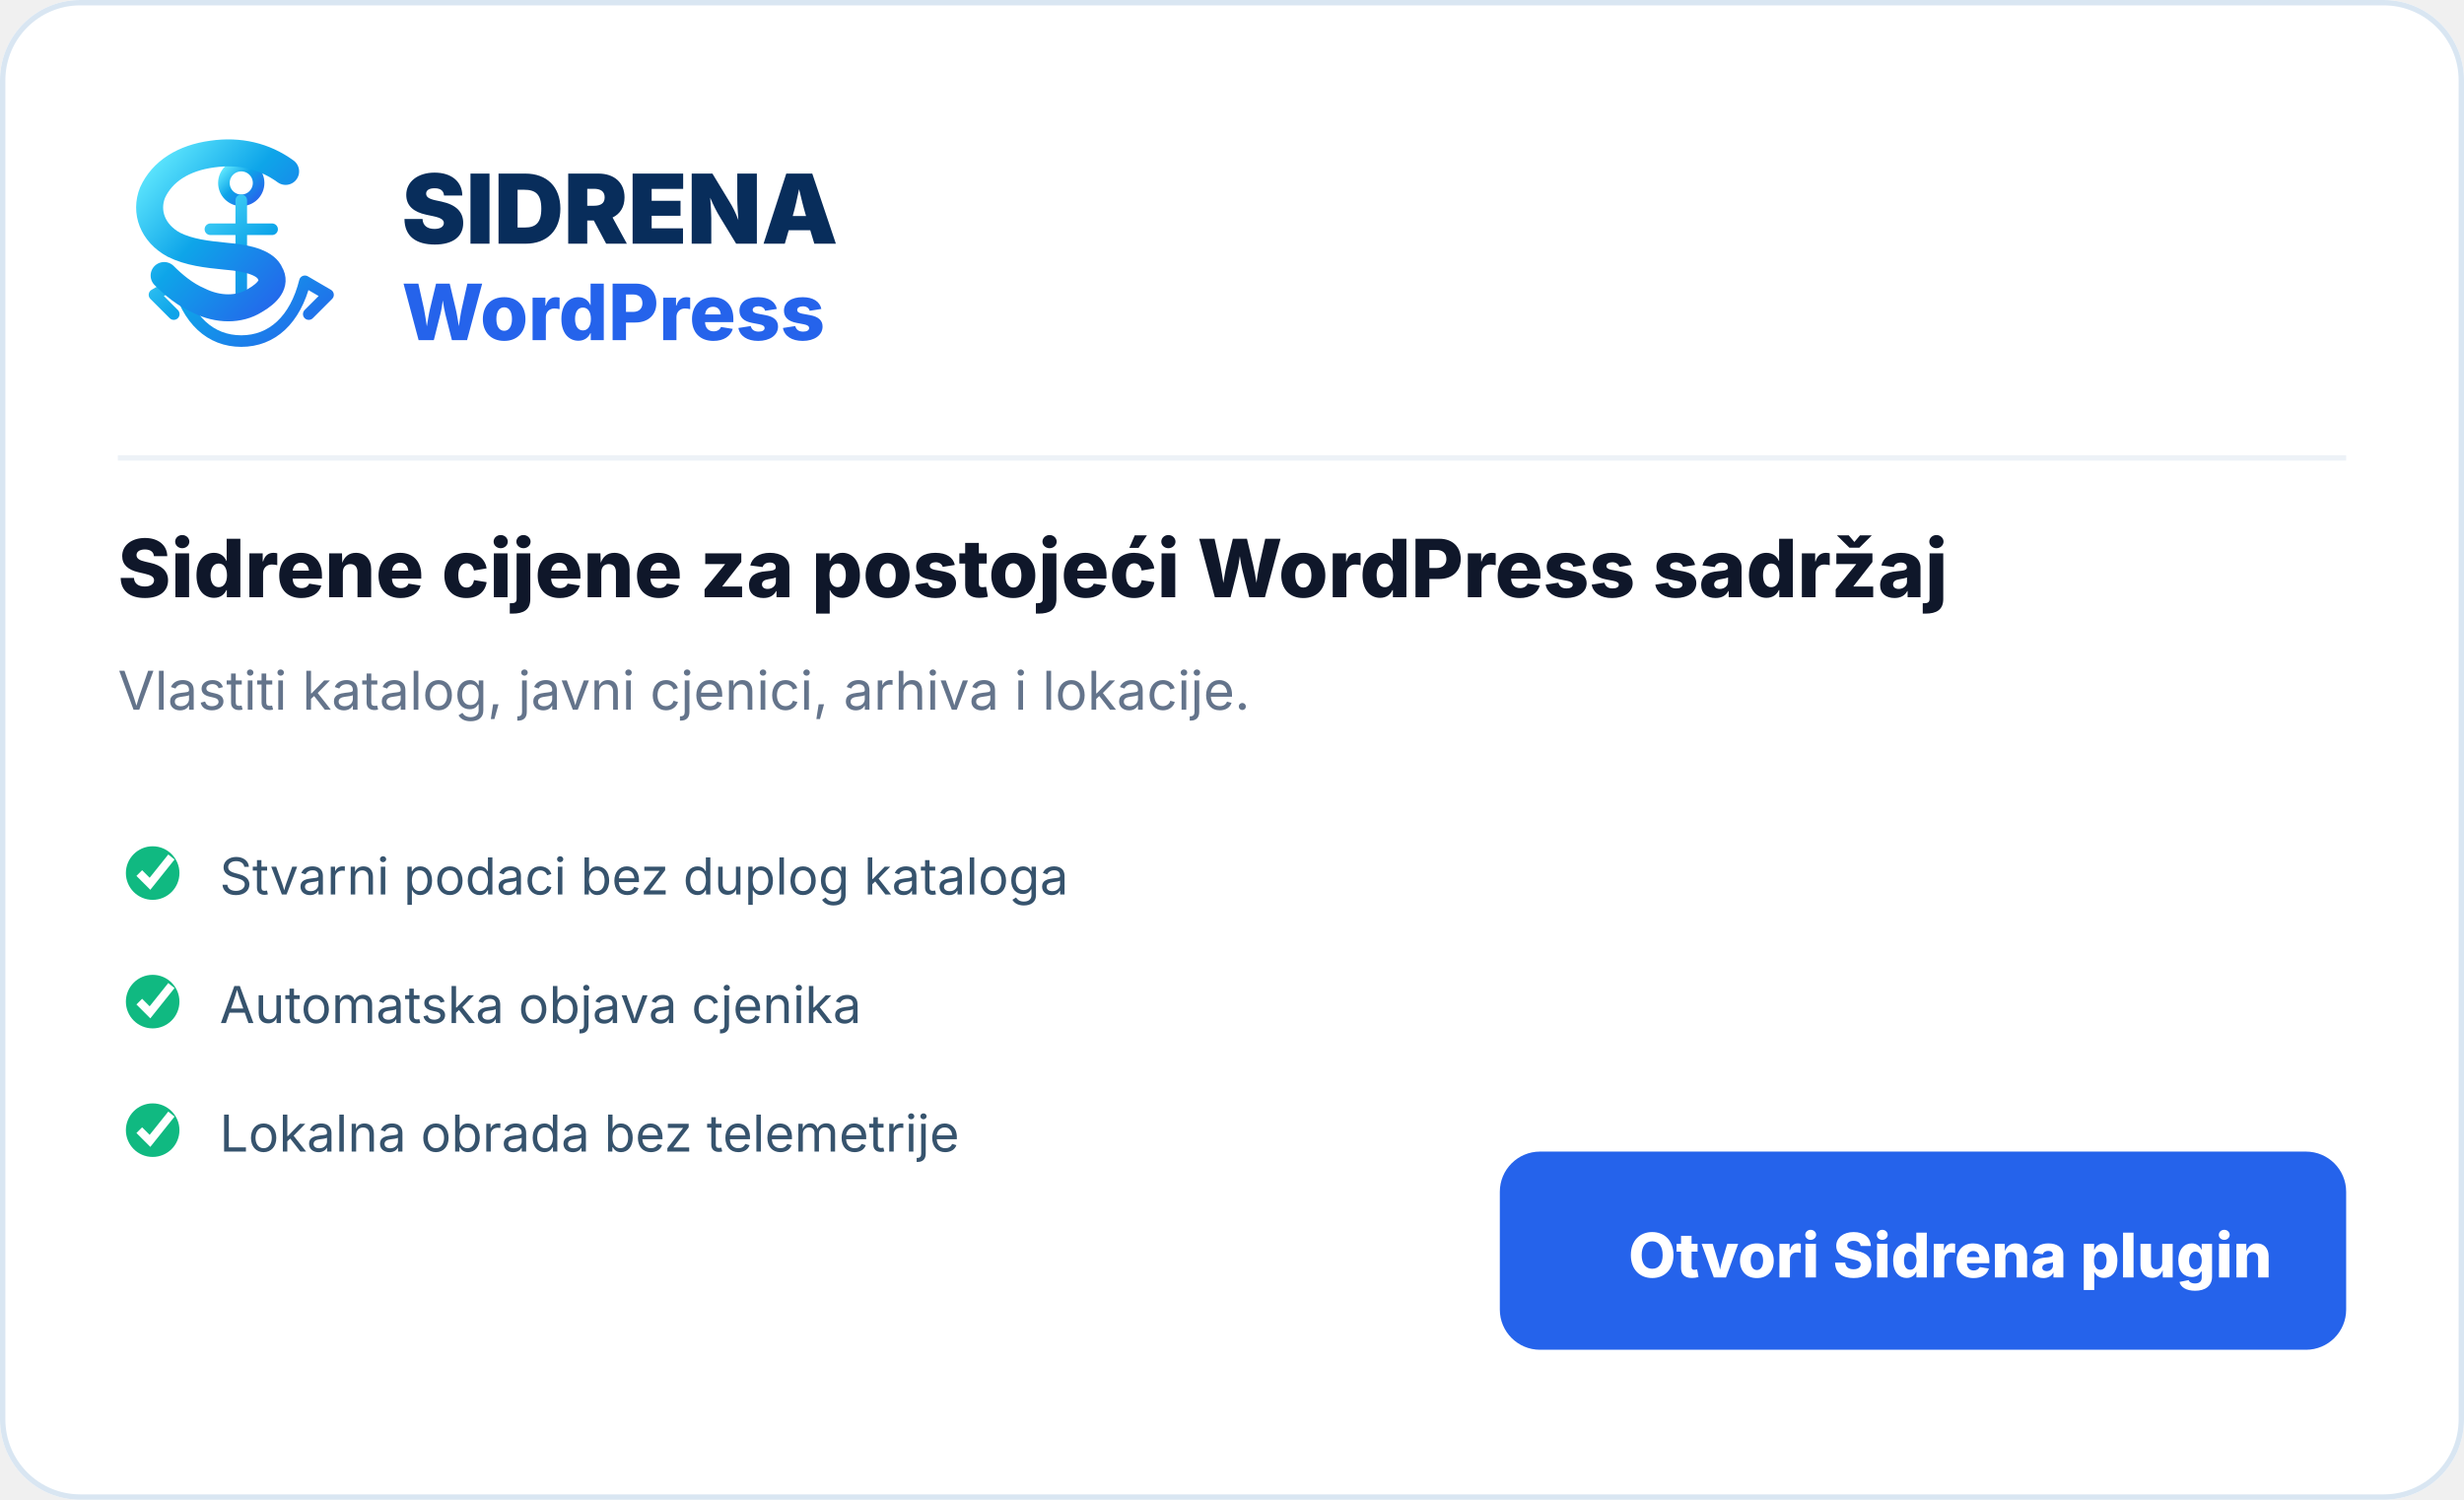
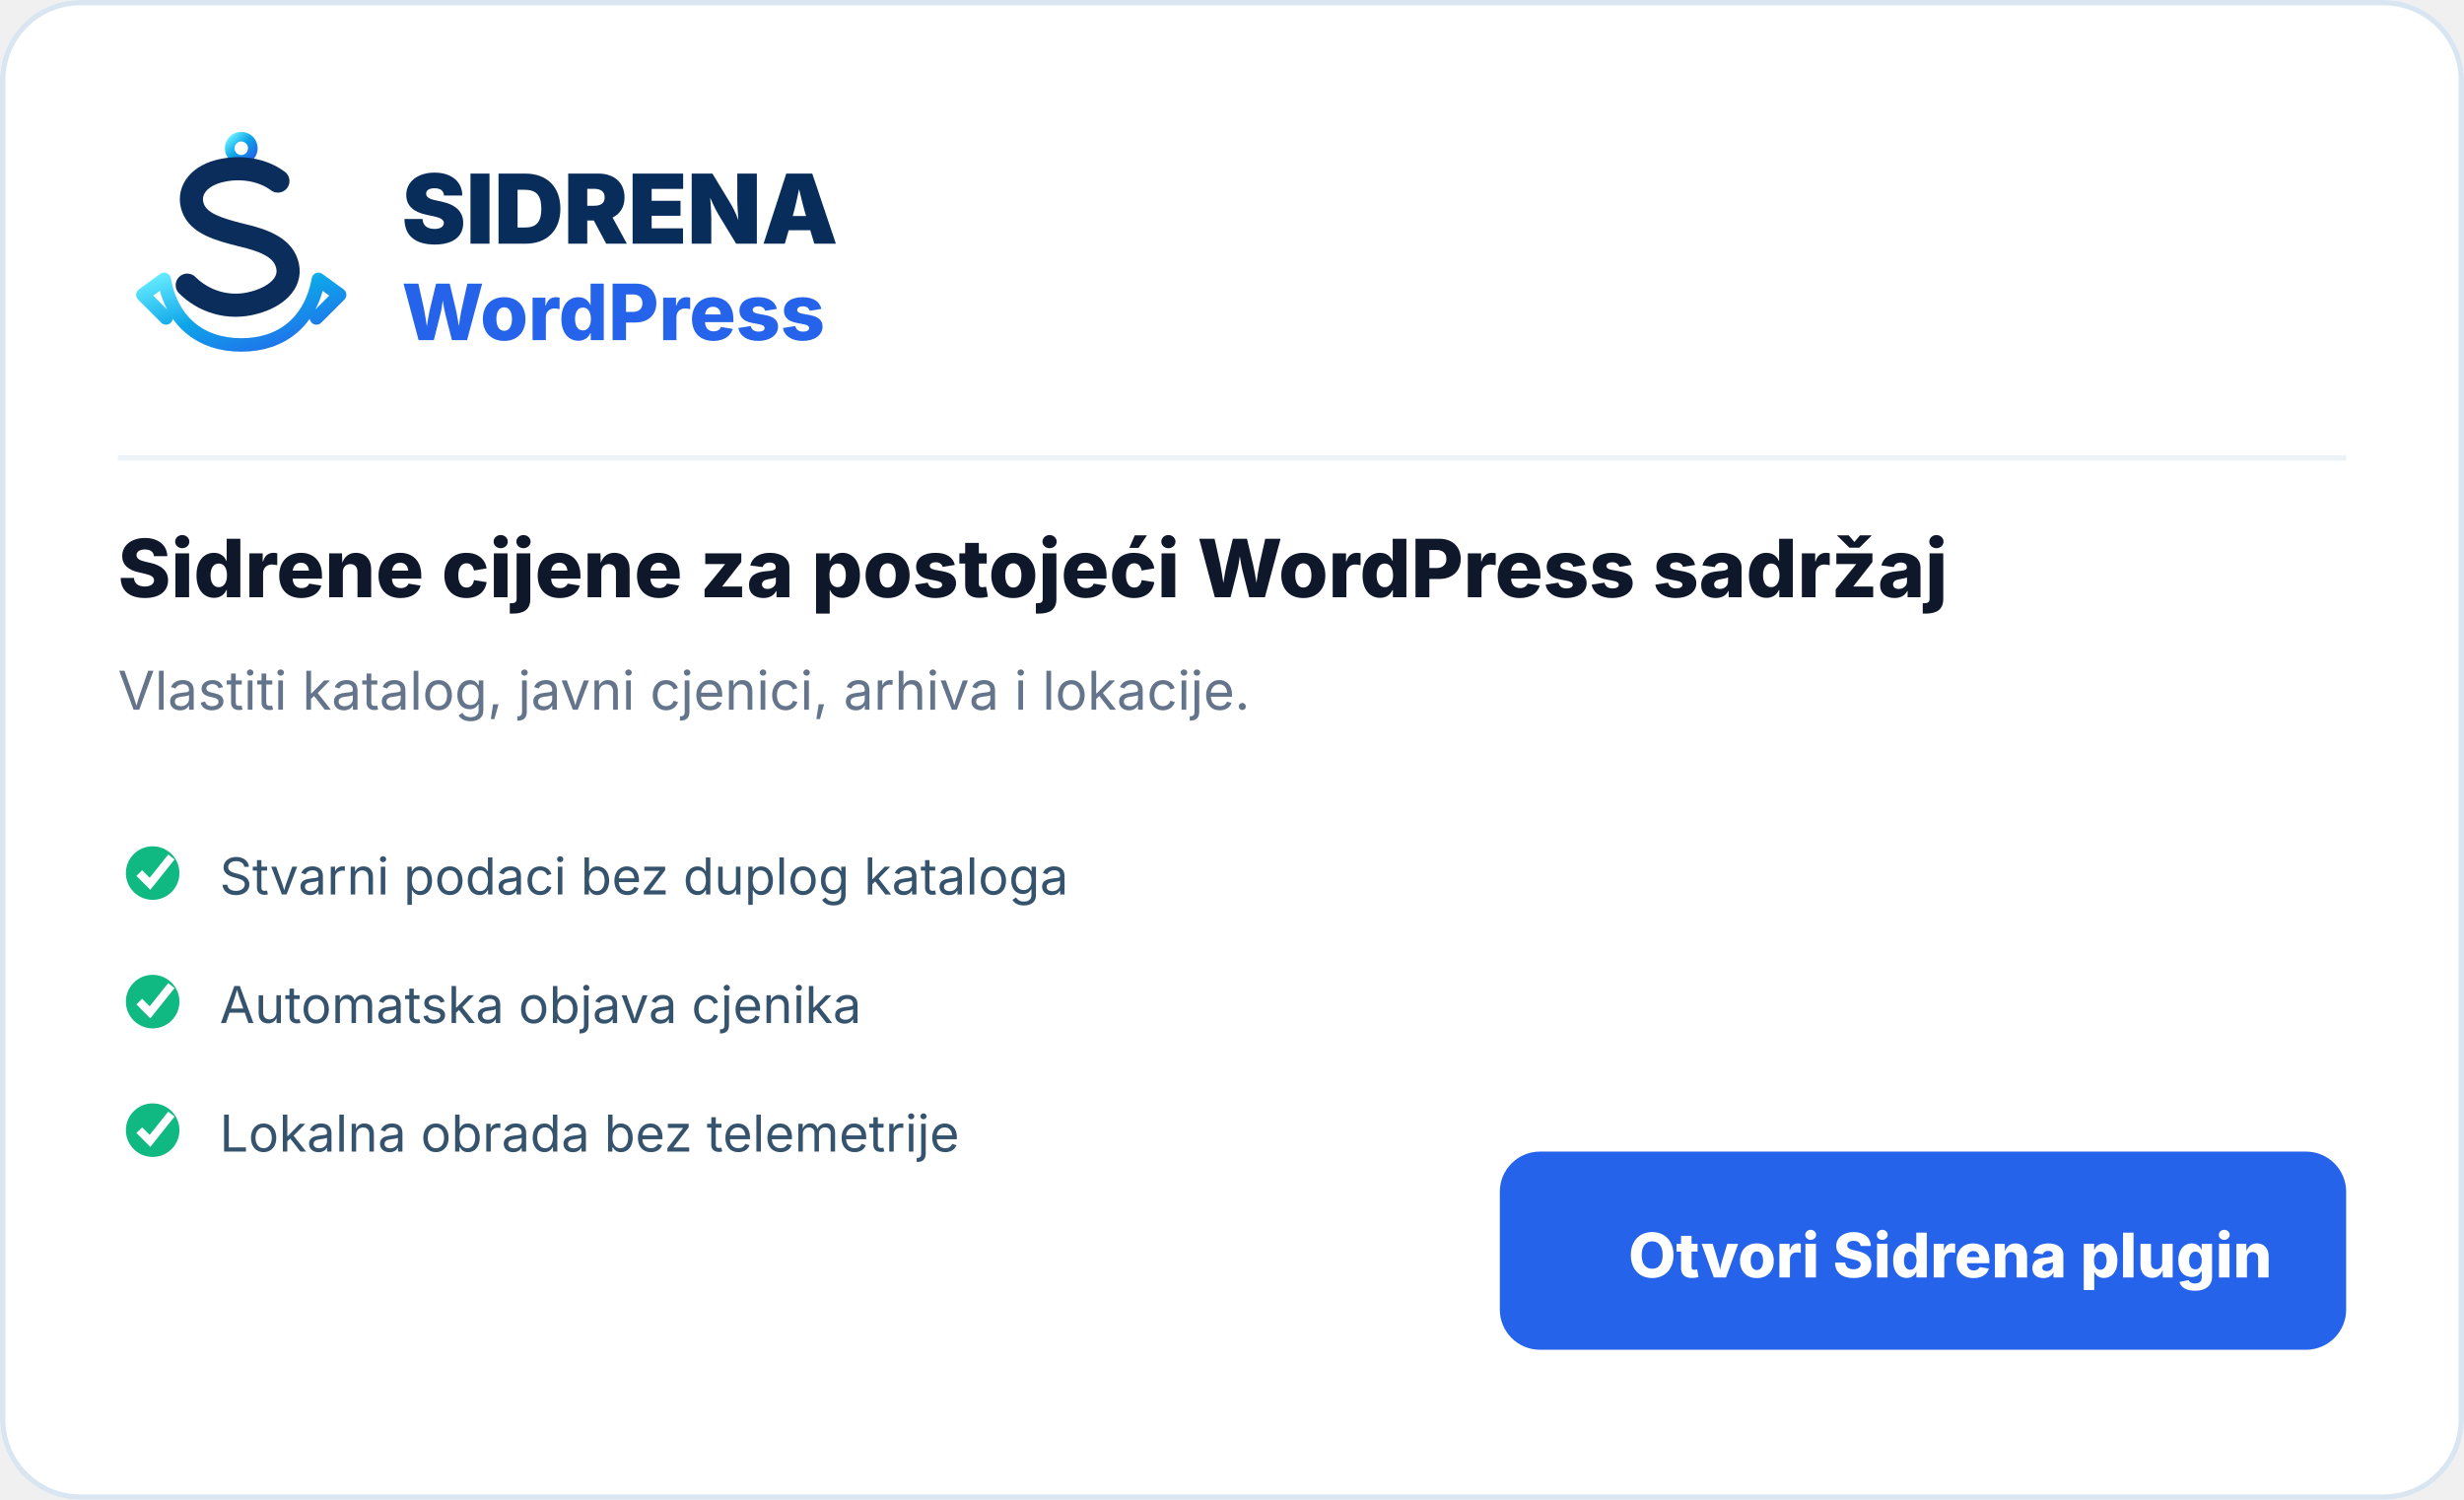
<svg xmlns="http://www.w3.org/2000/svg" viewBox="0 0 920 560" role="img" aria-labelledby="t">
  <defs>
    <linearGradient id="n" x1="0" y1="0" x2="1" y2="1">
      <stop stop-color="#0B4C8D" />
      <stop offset="1" stop-color="#061A33" />
    </linearGradient>
    <linearGradient id="m" x1="0" y1="0" x2="1" y2="1">
      <stop stop-color="#65ECFF" />
      <stop offset=".45" stop-color="#0EA5E9" />
      <stop offset="1" stop-color="#2563EB" />
    </linearGradient>
  </defs>
  <rect width="920" height="560" rx="30" fill="#fff" />
  <rect x="1" y="1" width="918" height="558" rx="29" fill="none" stroke="#D9E6F2" stroke-width="2" />
  <g transform="translate(44 46) scale(.72)">
    <g fill="none" stroke="url(#m)" stroke-linecap="round" stroke-linejoin="round">
-       <circle cx="64" cy="31" r="9" stroke-width="6" />
-       <path d="M64 40v52M48 55h32M31 82c5 20 17 31 33 31s28-11 33-31M31 82l-12 7 10 10m68-17 12 7-10 10" stroke-width="6" />
-       <path d="M87 25c-11-8-24-11-38-9-15 2-26 9-31 20-4 10 0 21 11 27 8 4 17 5 27 6 13 1 21 4 23 9 3 5-1 10-8 14-8 5-19 5-29 0-7-3-13-8-18-13" stroke-width="14" />
+       <circle cx="64" cy="13" r="6" stroke-width="5" />
+       <path d="M64 20V104" stroke-width="8" />
+       <path d="M44 48H84" stroke-width="7" />
+       <path d="M24 81C28 103 43 115 64 115C85 115 100 103 104 81M24 81L13 89L25 101M104 81L115 89L103 101" stroke-width="7" />
    </g>
+     <path d="M83 30C75 24 63 22 52 25C41 28 36 36 39 44C42 52 52 55 64 58C77 61 86 65 88 74C90 83 82 90 71 93C57 97 44 92 36 84" fill="none" stroke="#0B2D5B" stroke-width="12" stroke-linecap="round" stroke-linejoin="round" />
  </g>
  <text x="150" y="91" fill="#082D5B" font-family="Inter,Segoe UI,Arial,sans-serif" font-size="36" font-weight="850">SIDRENA</text>
  <text x="150" y="127" fill="#2563EB" font-family="Inter,Segoe UI,Arial,sans-serif" font-size="29" font-weight="800">WordPress</text>
  <rect x="44" y="170" width="832" height="2" fill="#EDF2F7" />
  <text x="44" y="223" fill="#0F172A" font-family="Inter,Segoe UI,Arial,sans-serif" font-size="30" font-weight="800">Sidrene cijene za postojeći WordPress sadržaj</text>
  <text x="44" y="265" fill="#64748B" font-family="Inter,Segoe UI,Arial,sans-serif" font-size="20">Vlastiti katalog, javni cjenici, arhiva i lokacije.</text>
  <circle cx="57" cy="326" r="10" fill="#10B981" />
  <path d="m52 326 4 4 8-10" fill="none" stroke="#fff" stroke-width="3" />
  <text x="82" y="334" fill="#36536D" font-family="Inter,Segoe UI,Arial,sans-serif" font-size="19">Stvarni podaci bez duplog kataloga</text>
  <circle cx="57" cy="374" r="10" fill="#10B981" />
  <path d="m52 374 4 4 8-10" fill="none" stroke="#fff" stroke-width="3" />
  <text x="82" y="382" fill="#36536D" font-family="Inter,Segoe UI,Arial,sans-serif" font-size="19">Automatska objava cjenika</text>
  <circle cx="57" cy="422" r="10" fill="#10B981" />
  <path d="m52 422 4 4 8-10" fill="none" stroke="#fff" stroke-width="3" />
  <text x="82" y="430" fill="#36536D" font-family="Inter,Segoe UI,Arial,sans-serif" font-size="19">Lokalna obrada bez telemetrije</text>
  <rect x="560" y="430" width="316" height="74" rx="15" fill="#2563EB" />
  <text x="608" y="477" fill="#fff" font-family="Inter,Segoe UI,Arial,sans-serif" font-size="23" font-weight="800">Otvori Sidrena plugin</text>
</svg>
